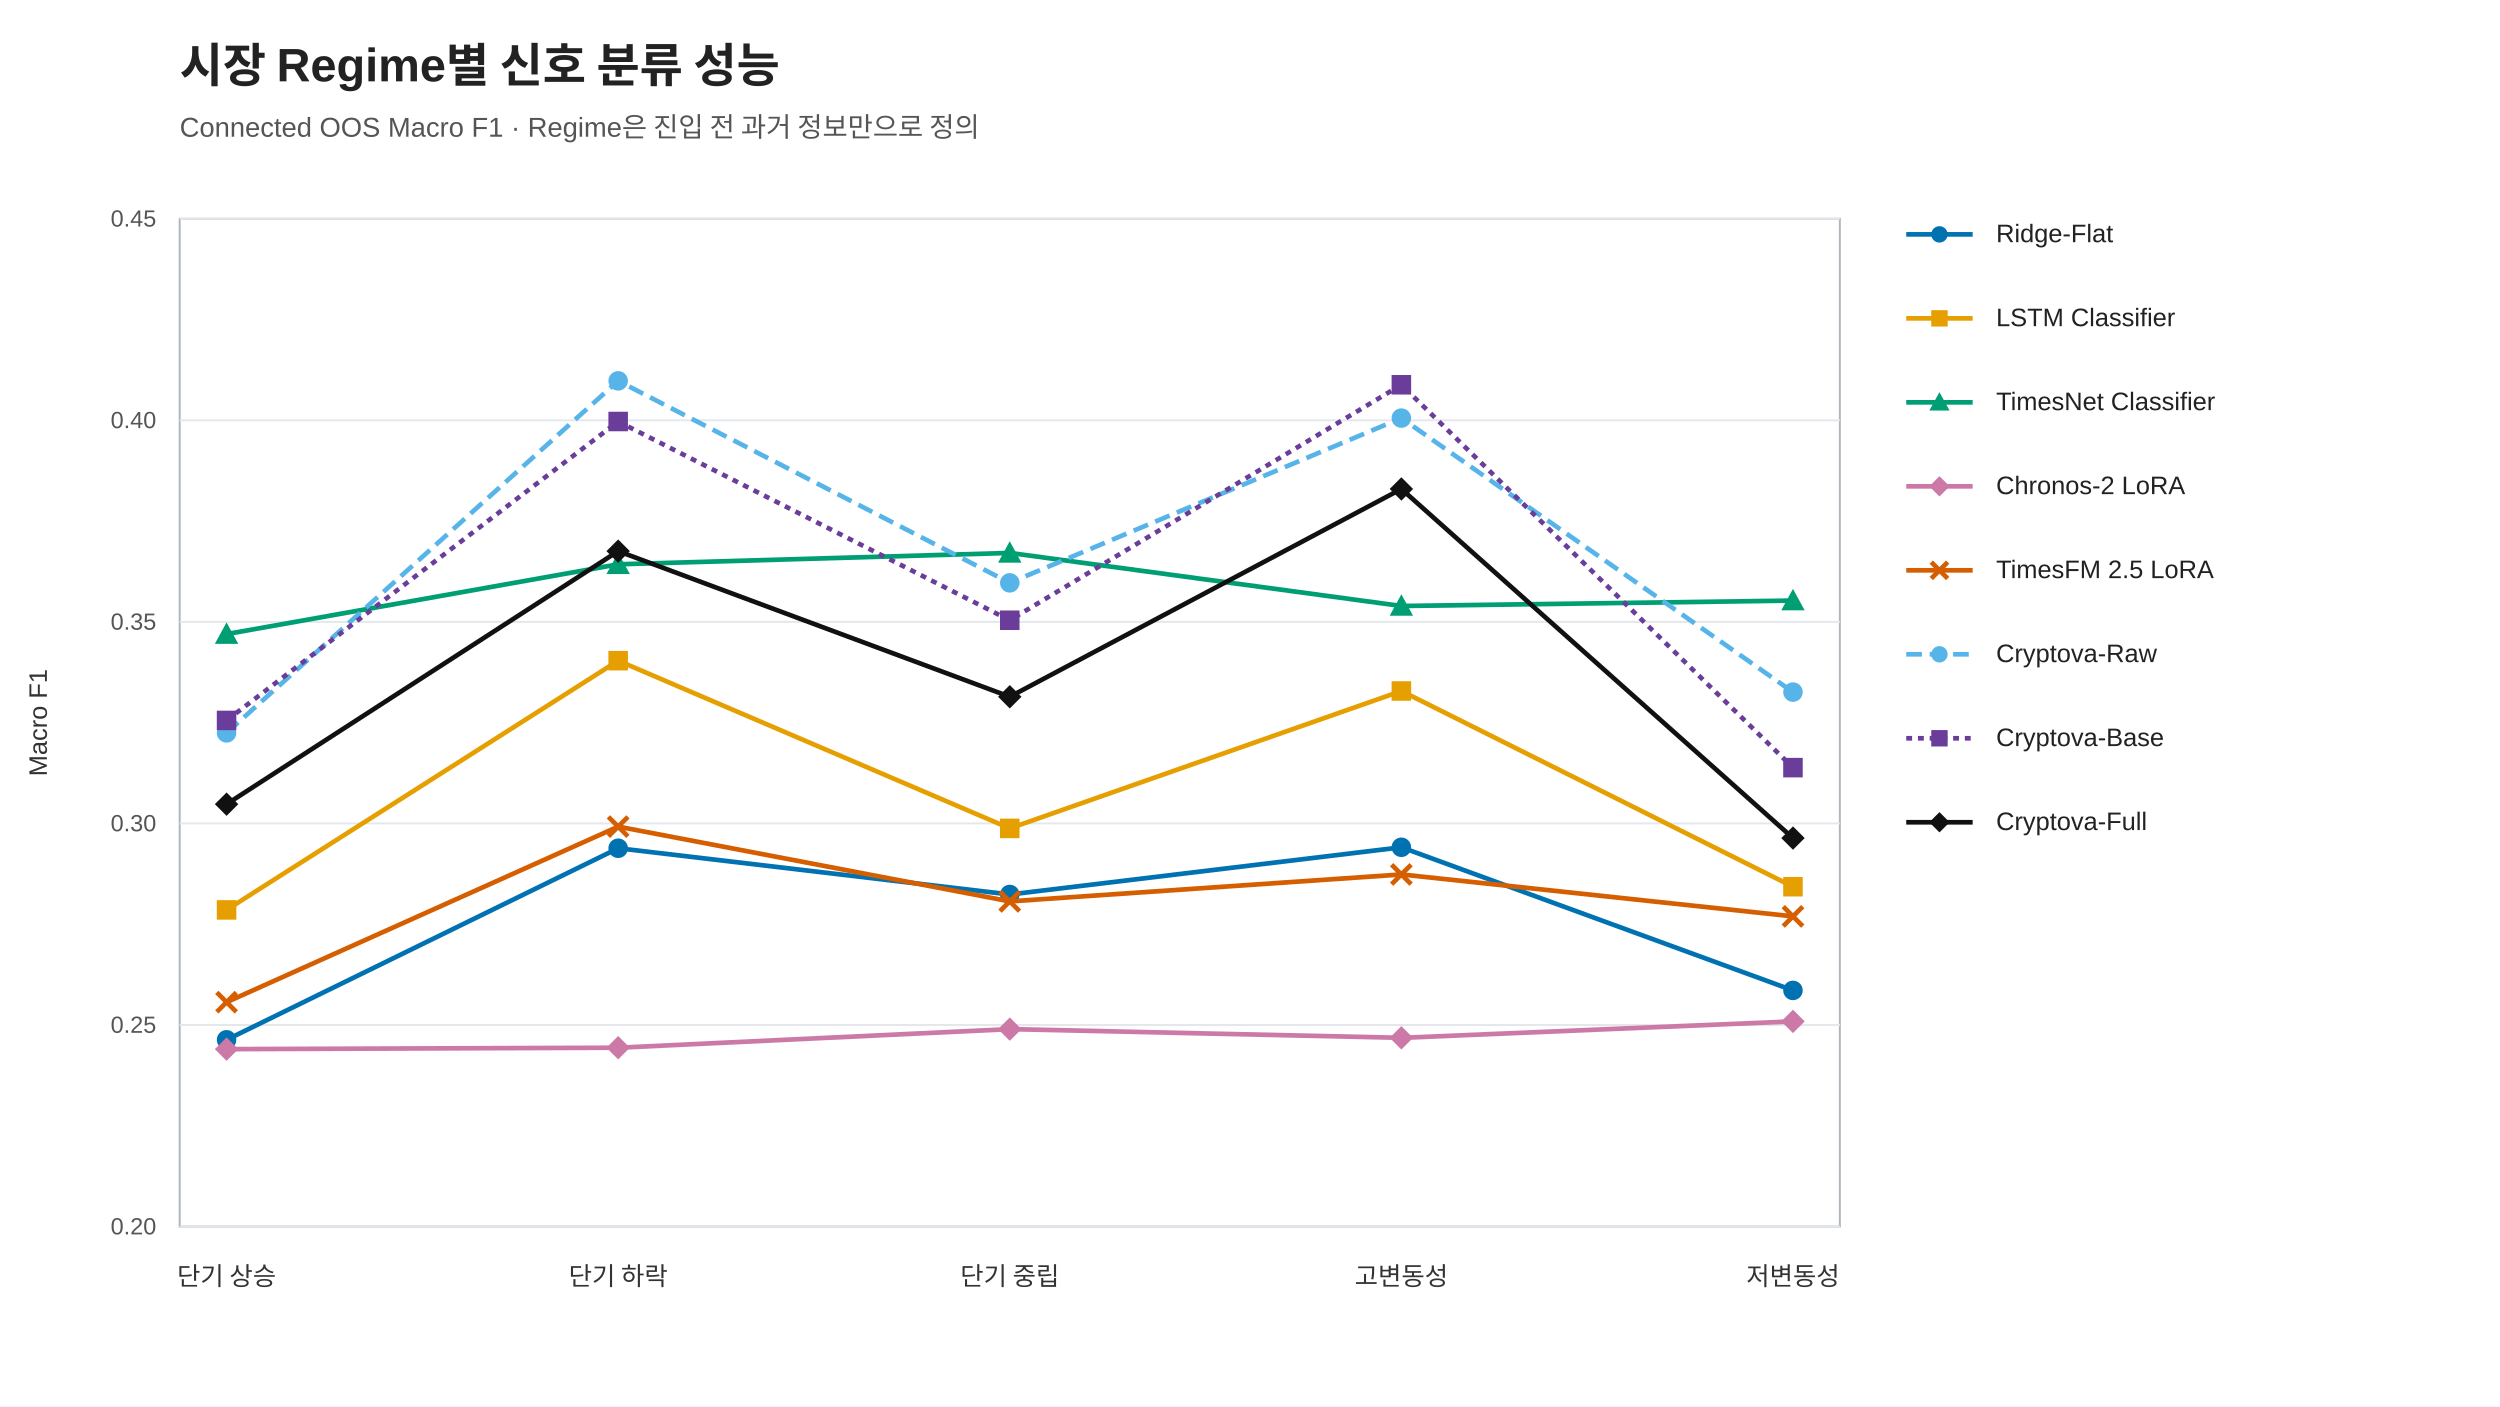
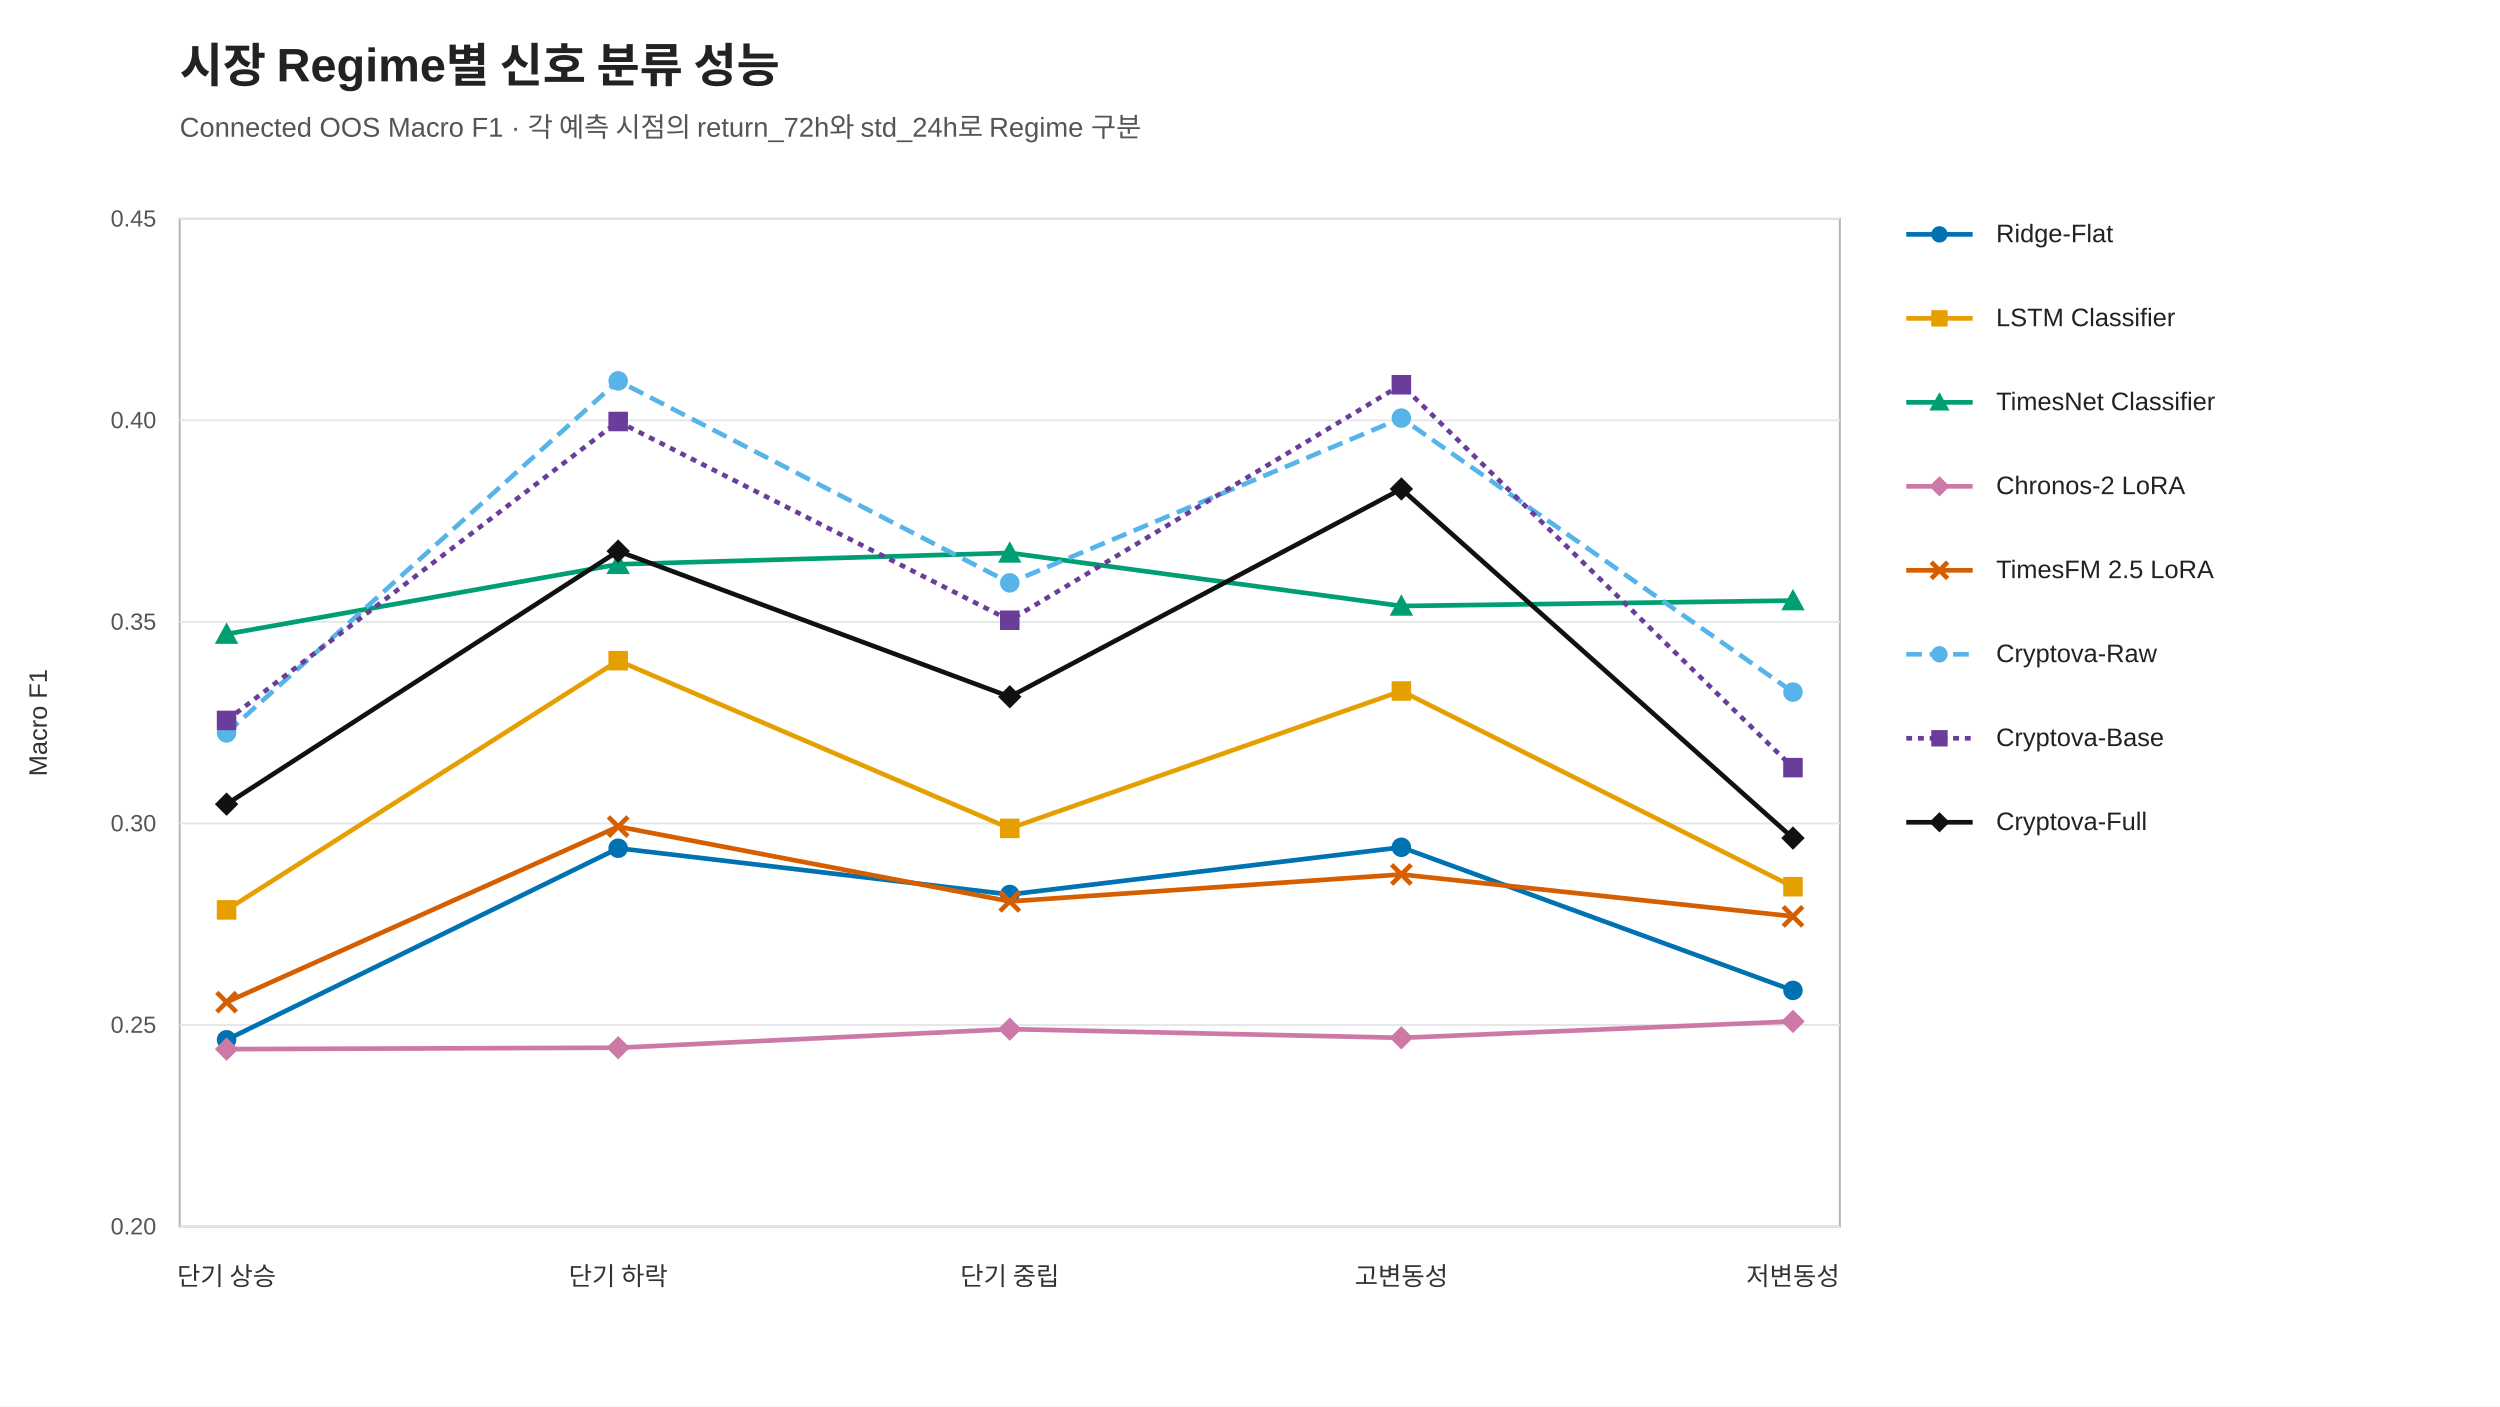
<svg xmlns="http://www.w3.org/2000/svg" width="1280" height="720" viewBox="0 0 1280 720" role="img" aria-labelledby="chart-title chart-desc">
  <rect width="100%" height="100%" fill="#FFFFFF" />
  <style>text{font-family:Arial,"Malgun Gothic",sans-serif;fill:#222} .title{font-size:24px;font-weight:700} .subtitle{font-size:14px;fill:#555} .axis{font-size:13px;fill:#333} .tick{font-size:12px;fill:#555} .legend{font-size:13px;fill:#222} .grid{stroke:#E4E7EB;stroke-width:1} .frame{stroke:#AEB5BD;stroke-width:1;fill:none}</style>
  <text class="title" x="92" y="42">시장 Regime별 신호 분류 성능</text>
-   <text class="subtitle" x="92" y="70">Connected OOS Macro F1 · Regime은 진입 전 과거 정보만으로 정의</text>
+   <text class="subtitle" x="92" y="70">Connected OOS Macro F1 · 각 예측 시점의 return_72h와 std_24h로 Regime 구분</text>
  <rect class="frame" x="92" y="112" width="850" height="516" />
  <line class="grid" x1="92" y1="628.00" x2="942" y2="628.00" />
  <text class="tick" x="80" y="632.00" text-anchor="end">0.20</text>
  <line class="grid" x1="92" y1="524.80" x2="942" y2="524.80" />
  <text class="tick" x="80" y="528.80" text-anchor="end">0.25</text>
  <line class="grid" x1="92" y1="421.60" x2="942" y2="421.60" />
  <text class="tick" x="80" y="425.60" text-anchor="end">0.30</text>
  <line class="grid" x1="92" y1="318.40" x2="942" y2="318.40" />
  <text class="tick" x="80" y="322.40" text-anchor="end">0.35</text>
  <line class="grid" x1="92" y1="215.20" x2="942" y2="215.20" />
  <text class="tick" x="80" y="219.20" text-anchor="end">0.40</text>
  <line class="grid" x1="92" y1="112.00" x2="942" y2="112.00" />
  <text class="tick" x="80" y="116.00" text-anchor="end">0.45</text>
  <text class="axis" x="116.00" y="658" text-anchor="middle">단기 상승</text>
  <text class="axis" x="316.50" y="658" text-anchor="middle">단기 하락</text>
  <text class="axis" x="517.00" y="658" text-anchor="middle">단기 중립</text>
  <text class="axis" x="717.50" y="658" text-anchor="middle">고변동성</text>
  <text class="axis" x="918.00" y="658" text-anchor="middle">저변동성</text>
  <text class="axis" transform="translate(24,370.00) rotate(-90)" text-anchor="middle">Macro F1</text>
  <polyline points="116.00,532.38 316.50,434.30 517.00,457.98 717.50,433.81 918.00,507.09" fill="none" stroke="#0072B2" stroke-width="2.4" />
  <circle cx="116.00" cy="532.38" r="5.00" fill="#0072B2" />
  <circle cx="316.50" cy="434.30" r="5.00" fill="#0072B2" />
  <circle cx="517.00" cy="457.98" r="5.00" fill="#0072B2" />
  <circle cx="717.50" cy="433.81" r="5.00" fill="#0072B2" />
  <circle cx="918.00" cy="507.09" r="5.00" fill="#0072B2" />
  <polyline points="116.00,465.87 316.50,338.27 517.00,424.13 717.50,353.79 918.00,454.00" fill="none" stroke="#E69F00" stroke-width="2.4" />
  <rect x="111.00" y="460.87" width="10.00" height="10.00" fill="#E69F00" />
  <rect x="311.50" y="333.27" width="10.00" height="10.00" fill="#E69F00" />
  <rect x="512.00" y="419.13" width="10.00" height="10.00" fill="#E69F00" />
  <rect x="712.50" y="348.79" width="10.00" height="10.00" fill="#E69F00" />
  <rect x="913.00" y="449.00" width="10.00" height="10.00" fill="#E69F00" />
  <polyline points="116.00,324.65 316.50,288.92 517.00,283.10 717.50,310.27 918.00,307.50" fill="none" stroke="#009E73" stroke-width="2.4" />
  <polygon points="116.00,318.65 110.00,329.65 122.00,329.65" fill="#009E73" />
  <polygon points="316.50,282.92 310.50,293.92 322.50,293.92" fill="#009E73" />
  <polygon points="517.00,277.10 511.00,288.10 523.00,288.10" fill="#009E73" />
  <polygon points="717.50,304.27 711.50,315.27 723.50,315.27" fill="#009E73" />
  <polygon points="918.00,301.50 912.00,312.50 924.00,312.50" fill="#009E73" />
  <polyline points="116.00,537.16 316.50,536.43 517.00,526.91 717.50,531.37 918.00,522.95" fill="none" stroke="#CC79A7" stroke-width="2.4" />
  <polygon points="116.00,531.16 122.00,537.16 116.00,543.16 110.00,537.16" fill="#CC79A7" />
  <polygon points="316.50,530.43 322.50,536.43 316.50,542.43 310.50,536.43" fill="#CC79A7" />
  <polygon points="517.00,520.91 523.00,526.91 517.00,532.91 511.00,526.91" fill="#CC79A7" />
  <polygon points="717.50,525.37 723.50,531.37 717.50,537.37 711.50,531.37" fill="#CC79A7" />
  <polygon points="918.00,516.95 924.00,522.95 918.00,528.95 912.00,522.95" fill="#CC79A7" />
  <polyline points="116.00,513.11 316.50,423.23 517.00,461.51 717.50,447.72 918.00,469.19" fill="none" stroke="#D55E00" stroke-width="2.4" />
  <path d="M 111.00 508.11 L 121.00 518.11 M 121.00 508.11 L 111.00 518.11" stroke="#D55E00" stroke-width="2.4" fill="none" />
  <path d="M 311.50 418.23 L 321.50 428.23 M 321.50 418.23 L 311.50 428.23" stroke="#D55E00" stroke-width="2.4" fill="none" />
  <path d="M 512.00 456.51 L 522.00 466.51 M 522.00 456.51 L 512.00 466.51" stroke="#D55E00" stroke-width="2.4" fill="none" />
  <path d="M 712.50 442.72 L 722.50 452.72 M 722.50 442.72 L 712.50 452.72" stroke="#D55E00" stroke-width="2.4" fill="none" />
  <path d="M 913.00 464.19 L 923.00 474.19 M 923.00 464.19 L 913.00 474.19" stroke="#D55E00" stroke-width="2.4" fill="none" />
  <polyline points="116.00,375.24 316.50,195.00 517.00,298.42 717.50,214.06 918.00,354.35" fill="none" stroke="#56B4E9" stroke-width="2.4" stroke-dasharray="8 4" />
  <circle cx="116.00" cy="375.24" r="5.00" fill="#56B4E9" />
  <circle cx="316.50" cy="195.00" r="5.00" fill="#56B4E9" />
  <circle cx="517.00" cy="298.42" r="5.00" fill="#56B4E9" />
  <circle cx="717.50" cy="214.06" r="5.00" fill="#56B4E9" />
  <circle cx="918.00" cy="354.35" r="5.00" fill="#56B4E9" />
  <polyline points="116.00,368.86 316.50,215.81 517.00,317.57 717.50,197.00 918.00,393.03" fill="none" stroke="#6A3D9A" stroke-width="2.4" stroke-dasharray="3 3" />
  <rect x="111.00" y="363.86" width="10.00" height="10.00" fill="#6A3D9A" />
  <rect x="311.50" y="210.81" width="10.00" height="10.00" fill="#6A3D9A" />
  <rect x="512.00" y="312.57" width="10.00" height="10.00" fill="#6A3D9A" />
  <rect x="712.50" y="192.00" width="10.00" height="10.00" fill="#6A3D9A" />
  <rect x="913.00" y="388.03" width="10.00" height="10.00" fill="#6A3D9A" />
  <polyline points="116.00,411.73 316.50,282.19 517.00,356.74 717.50,250.35 918.00,429.10" fill="none" stroke="#111111" stroke-width="2.4" />
  <polygon points="116.00,405.73 122.00,411.73 116.00,417.73 110.00,411.73" fill="#111111" />
  <polygon points="316.50,276.19 322.50,282.19 316.50,288.19 310.50,282.19" fill="#111111" />
  <polygon points="517.00,350.74 523.00,356.74 517.00,362.74 511.00,356.74" fill="#111111" />
  <polygon points="717.50,244.35 723.50,250.35 717.50,256.35 711.50,250.35" fill="#111111" />
  <polygon points="918.00,423.10 924.00,429.10 918.00,435.10 912.00,429.10" fill="#111111" />
  <line x1="976" y1="120" x2="1010" y2="120" stroke="#0072B2" stroke-width="2.4" />
  <circle cx="993.00" cy="120.00" r="4.20" fill="#0072B2" />
  <text class="legend" x="1022" y="124">Ridge-Flat</text>
  <line x1="976" y1="163" x2="1010" y2="163" stroke="#E69F00" stroke-width="2.4" />
  <rect x="988.80" y="158.80" width="8.40" height="8.40" fill="#E69F00" />
  <text class="legend" x="1022" y="167">LSTM Classifier</text>
  <line x1="976" y1="206" x2="1010" y2="206" stroke="#009E73" stroke-width="2.4" />
  <polygon points="993.00,200.80 987.80,210.20 998.20,210.20" fill="#009E73" />
  <text class="legend" x="1022" y="210">TimesNet Classifier</text>
  <line x1="976" y1="249" x2="1010" y2="249" stroke="#CC79A7" stroke-width="2.4" />
  <polygon points="993.00,243.80 998.20,249.00 993.00,254.20 987.80,249.00" fill="#CC79A7" />
  <text class="legend" x="1022" y="253">Chronos-2 LoRA</text>
  <line x1="976" y1="292" x2="1010" y2="292" stroke="#D55E00" stroke-width="2.4" />
  <path d="M 988.80 287.80 L 997.20 296.20 M 997.20 287.80 L 988.80 296.20" stroke="#D55E00" stroke-width="2.4" fill="none" />
  <text class="legend" x="1022" y="296">TimesFM 2.5 LoRA</text>
  <line x1="976" y1="335" x2="1010" y2="335" stroke="#56B4E9" stroke-width="2.4" stroke-dasharray="8 4" />
  <circle cx="993.00" cy="335.00" r="4.20" fill="#56B4E9" />
  <text class="legend" x="1022" y="339">Cryptova-Raw</text>
  <line x1="976" y1="378" x2="1010" y2="378" stroke="#6A3D9A" stroke-width="2.4" stroke-dasharray="3 3" />
  <rect x="988.80" y="373.80" width="8.40" height="8.40" fill="#6A3D9A" />
  <text class="legend" x="1022" y="382">Cryptova-Base</text>
  <line x1="976" y1="421" x2="1010" y2="421" stroke="#111111" stroke-width="2.4" />
  <polygon points="993.00,415.80 998.20,421.00 993.00,426.20 987.80,421.00" fill="#111111" />
  <text class="legend" x="1022" y="425">Cryptova-Full</text>
</svg>
